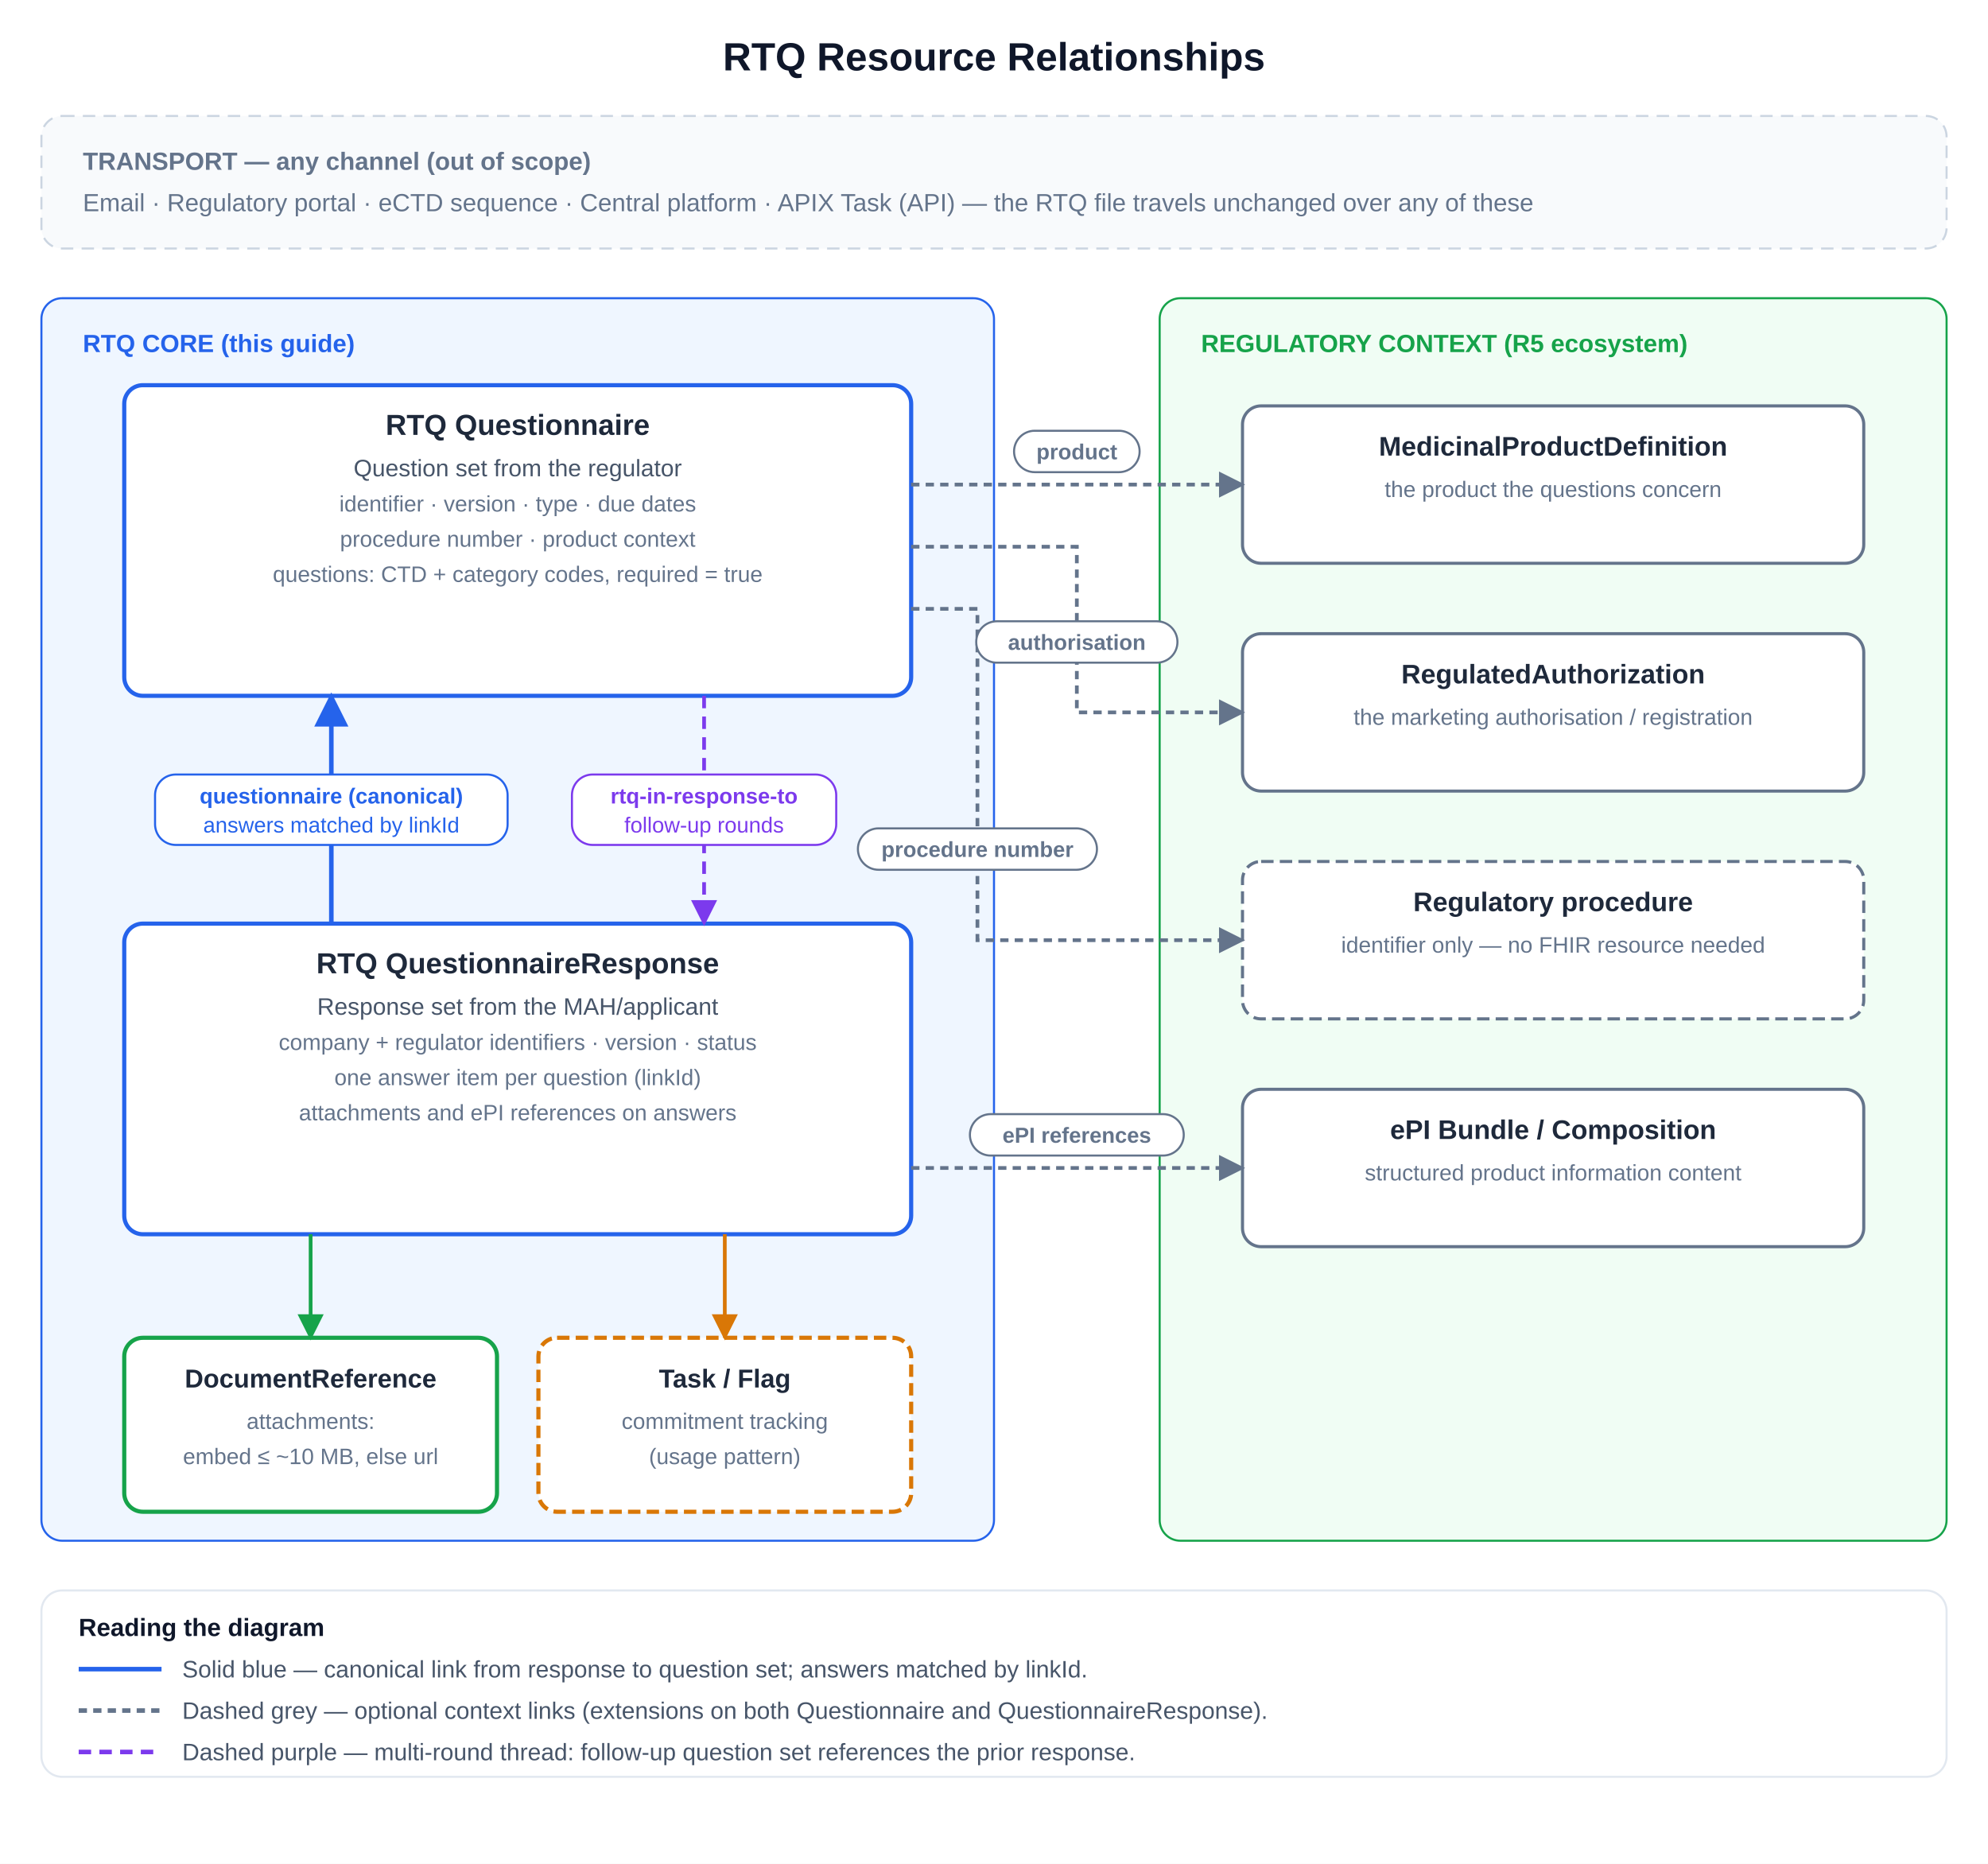
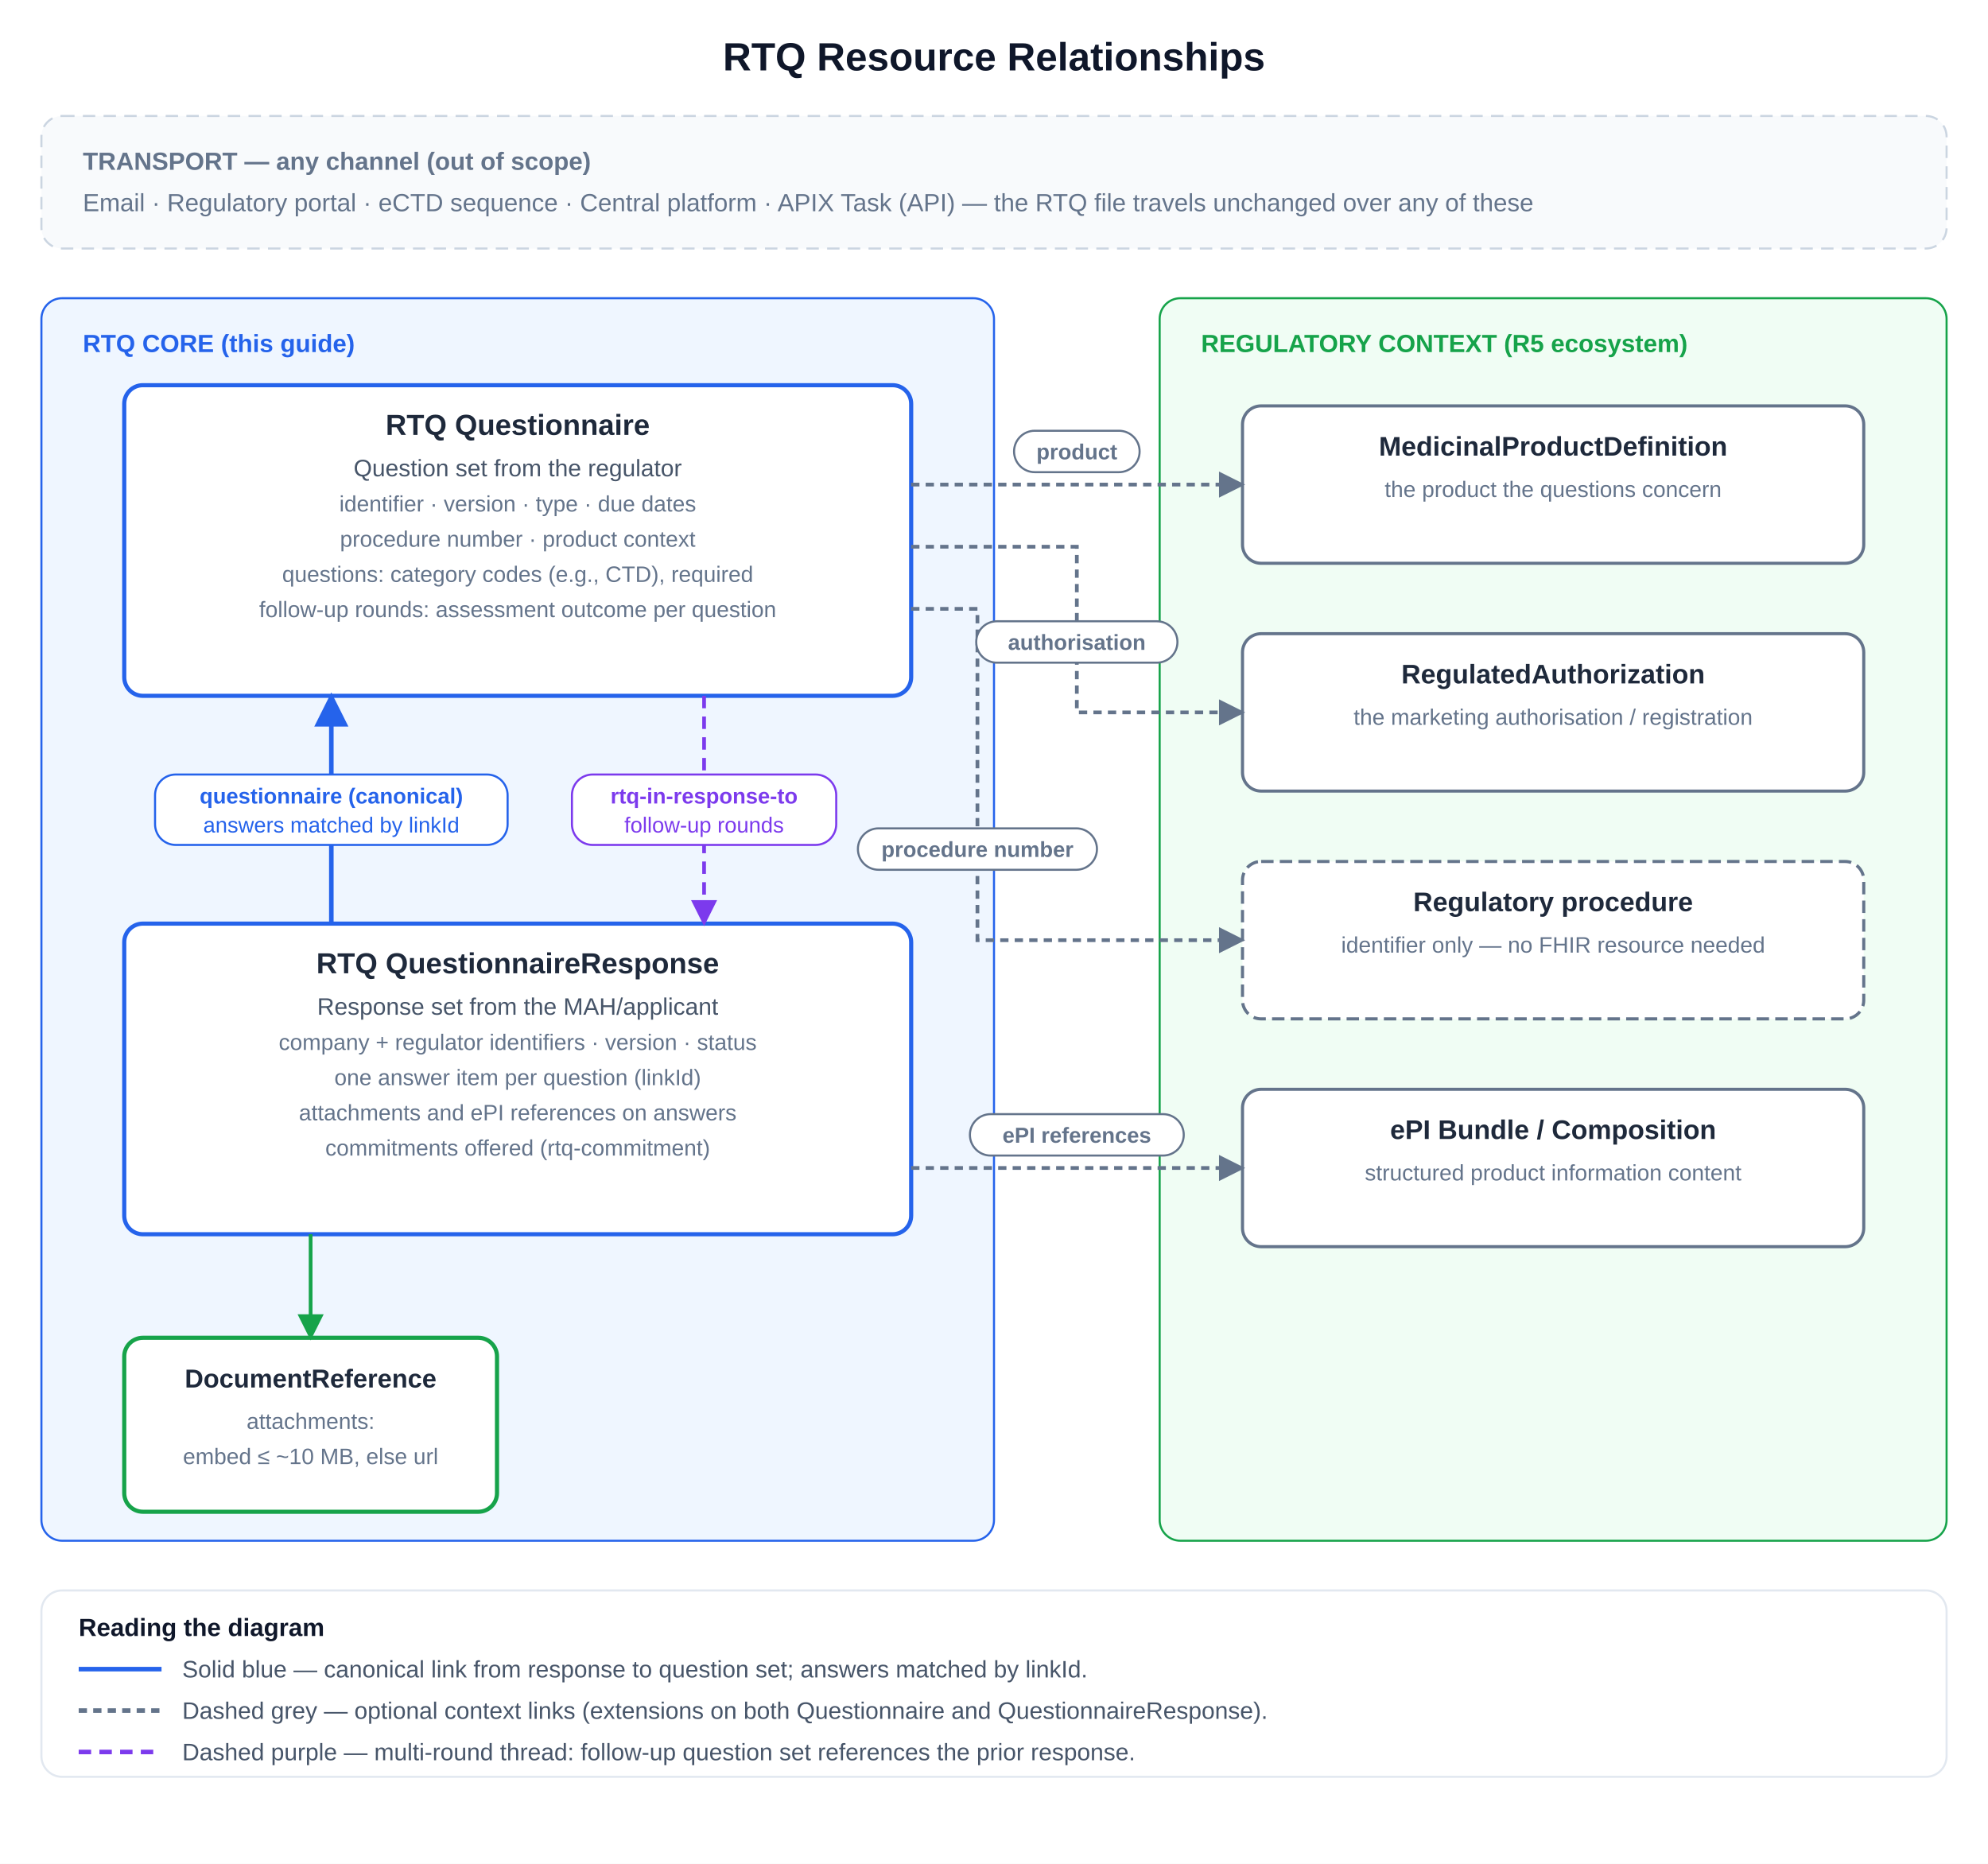
<svg xmlns="http://www.w3.org/2000/svg" viewBox="0 0 960 900" font-family="-apple-system, 'Segoe UI', Arial, sans-serif">
  <defs>
    <marker id="mGrey" viewBox="0 0 10 10" refX="9" refY="5" markerWidth="7" markerHeight="7" orient="auto-start-reverse">
      <path d="M 0 0 L 10 5 L 0 10 z" fill="#64748b" />
    </marker>
    <marker id="mBlue" viewBox="0 0 10 10" refX="9" refY="5" markerWidth="7.5" markerHeight="7.5" orient="auto-start-reverse">
      <path d="M 0 0 L 10 5 L 0 10 z" fill="#2563eb" />
    </marker>
    <marker id="mGreen" viewBox="0 0 10 10" refX="9" refY="5" markerWidth="7" markerHeight="7" orient="auto-start-reverse">
      <path d="M 0 0 L 10 5 L 0 10 z" fill="#16a34a" />
    </marker>
    <marker id="mAmber" viewBox="0 0 10 10" refX="9" refY="5" markerWidth="7" markerHeight="7" orient="auto-start-reverse">
      <path d="M 0 0 L 10 5 L 0 10 z" fill="#d97706" />
    </marker>
    <marker id="mPurple" viewBox="0 0 10 10" refX="9" refY="5" markerWidth="7" markerHeight="7" orient="auto-start-reverse">
      <path d="M 0 0 L 10 5 L 0 10 z" fill="#7c3aed" />
    </marker>
  </defs>
  <rect width="100%" height="100%" fill="#ffffff" />
  <rect x="20" y="56" width="920" height="64" rx="10" fill="#f8fafc" stroke="#cbd5e1" stroke-dasharray="6 4" />
  <text x="40" y="82" font-size="12" font-weight="700" fill="#64748b">TRANSPORT — any channel (out of scope)</text>
  <text x="40" y="102" font-size="12" fill="#64748b">Email · Regulatory portal · eCTD sequence · Central platform · APIX Task (API) — the RTQ file travels unchanged over any of these</text>
  <rect x="20" y="144" width="460" height="600" rx="10" fill="#eff6ff" stroke="#2563eb" />
  <text x="40" y="170" font-size="12" font-weight="700" fill="#2563eb">RTQ CORE (this guide)</text>
  <rect x="60" y="186" width="380" height="150" rx="9" fill="#ffffff" stroke="#2563eb" stroke-width="2" />
  <text x="250.0" y="210" text-anchor="middle" font-size="14" font-weight="700" fill="#1e293b">RTQ Questionnaire</text>
  <text x="250.0" y="230" text-anchor="middle" font-size="11.5" fill="#475569">Question set from the regulator</text>
  <text x="250.0" y="247" text-anchor="middle" font-size="10.8" fill="#64748b">identifier · version · type · due dates</text>
  <text x="250.0" y="264" text-anchor="middle" font-size="10.8" fill="#64748b">procedure number · product context</text>
-   <text x="250.0" y="281" text-anchor="middle" font-size="10.8" fill="#64748b">questions: CTD + category codes, required = true</text>
+   <text x="250.0" y="281" text-anchor="middle" font-size="10.8" fill="#64748b">questions: category codes (e.g., CTD), required</text>
+   <text x="250.0" y="298" text-anchor="middle" font-size="10.8" fill="#64748b">follow-up rounds: assessment outcome per question</text>
  <rect x="60" y="446" width="380" height="150" rx="9" fill="#ffffff" stroke="#2563eb" stroke-width="2" />
  <text x="250.0" y="470" text-anchor="middle" font-size="14" font-weight="700" fill="#1e293b">RTQ QuestionnaireResponse</text>
  <text x="250.0" y="490" text-anchor="middle" font-size="11.5" fill="#475569">Response set from the MAH/applicant</text>
  <text x="250.0" y="507" text-anchor="middle" font-size="10.8" fill="#64748b">company + regulator identifiers · version · status</text>
  <text x="250.0" y="524" text-anchor="middle" font-size="10.8" fill="#64748b">one answer item per question (linkId)</text>
  <text x="250.0" y="541" text-anchor="middle" font-size="10.8" fill="#64748b">attachments and ePI references on answers</text>
+   <text x="250.0" y="558" text-anchor="middle" font-size="10.8" fill="#64748b">commitments offered (rtq-commitment)</text>
  <rect x="60" y="646" width="180" height="84" rx="9" fill="#ffffff" stroke="#16a34a" stroke-width="2" />
  <text x="150.0" y="670" text-anchor="middle" font-size="12.5" font-weight="700" fill="#1e293b">DocumentReference</text>
  <text x="150.0" y="690" text-anchor="middle" font-size="10.8" fill="#64748b">attachments:</text>
  <text x="150.0" y="707" text-anchor="middle" font-size="10.8" fill="#64748b">embed ≤ ~10 MB, else url</text>
-   <rect x="260" y="646" width="180" height="84" rx="9" fill="#ffffff" stroke="#d97706" stroke-width="2" stroke-dasharray="6 3" />
-   <text x="350.0" y="670" text-anchor="middle" font-size="12.5" font-weight="700" fill="#1e293b">Task / Flag</text>
-   <text x="350.0" y="690" text-anchor="middle" font-size="10.8" fill="#64748b">commitment tracking</text>
-   <text x="350.0" y="707" text-anchor="middle" font-size="10.8" fill="#64748b">(usage pattern)</text>
  <rect x="560" y="144" width="380" height="600" rx="10" fill="#f0fdf4" stroke="#16a34a" />
  <text x="580" y="170" font-size="12" font-weight="700" fill="#16a34a">REGULATORY CONTEXT (R5 ecosystem)</text>
  <rect x="600" y="196" width="300" height="76" rx="9" fill="#ffffff" stroke="#64748b" stroke-width="1.5" />
  <text x="750.0" y="220" text-anchor="middle" font-size="13" font-weight="700" fill="#1e293b">MedicinalProductDefinition</text>
  <text x="750.0" y="240" text-anchor="middle" font-size="10.8" fill="#64748b">the product the questions concern</text>
  <rect x="600" y="306" width="300" height="76" rx="9" fill="#ffffff" stroke="#64748b" stroke-width="1.5" />
  <text x="750.0" y="330" text-anchor="middle" font-size="13" font-weight="700" fill="#1e293b">RegulatedAuthorization</text>
  <text x="750.0" y="350" text-anchor="middle" font-size="10.8" fill="#64748b">the marketing authorisation / registration</text>
  <rect x="600" y="416" width="300" height="76" rx="9" fill="#ffffff" stroke="#64748b" stroke-width="1.5" stroke-dasharray="6 3" />
  <text x="750.0" y="440" text-anchor="middle" font-size="13" font-weight="700" fill="#1e293b">Regulatory procedure</text>
  <text x="750.0" y="460" text-anchor="middle" font-size="10.8" fill="#64748b">identifier only — no FHIR resource needed</text>
  <rect x="600" y="526" width="300" height="76" rx="9" fill="#ffffff" stroke="#64748b" stroke-width="1.5" />
  <text x="750.0" y="550" text-anchor="middle" font-size="13" font-weight="700" fill="#1e293b">ePI Bundle / Composition</text>
  <text x="750.0" y="570" text-anchor="middle" font-size="10.8" fill="#64748b">structured product information content</text>
  <path d="M 160 446 L 160 336" fill="none" stroke="#2563eb" stroke-width="2.2" marker-end="url(#mBlue)" />
  <path d="M 340 336 L 340 446" fill="none" stroke="#7c3aed" stroke-width="1.8" stroke-dasharray="6 4" marker-end="url(#mPurple)" />
  <path d="M 150 596 L 150 646" fill="none" stroke="#16a34a" stroke-width="1.8" marker-end="url(#mGreen)" />
-   <path d="M 350 596 L 350 646" fill="none" stroke="#d97706" stroke-width="1.8" marker-end="url(#mAmber)" />
  <path d="M 440 234 L 600 234" fill="none" stroke="#64748b" stroke-width="1.8" stroke-dasharray="4 3" marker-end="url(#mGrey)" />
  <path d="M 440 264 L 520 264 L 520 344 L 600 344" fill="none" stroke="#64748b" stroke-width="1.8" stroke-dasharray="4 3" marker-end="url(#mGrey)" />
  <path d="M 440 294 L 472 294 L 472 454 L 600 454" fill="none" stroke="#64748b" stroke-width="1.8" stroke-dasharray="4 3" marker-end="url(#mGrey)" />
  <path d="M 440 564 L 600 564" fill="none" stroke="#64748b" stroke-width="1.8" stroke-dasharray="4 3" marker-end="url(#mGrey)" />
  <text x="480.0" y="34" text-anchor="middle" font-size="19" font-weight="700" fill="#0f172a">RTQ Resource Relationships</text>
  <rect x="74.875" y="374.0" width="170.25" height="34" rx="10" fill="#ffffff" stroke="#2563eb" stroke-width="1" />
  <text x="160" y="388" text-anchor="middle" font-size="10.5" font-weight="600" fill="#2563eb">questionnaire (canonical)</text>
  <text x="160" y="402" text-anchor="middle" font-size="10.5" fill="#2563eb">answers matched by linkId</text>
  <rect x="276.19" y="374.0" width="127.62" height="34" rx="10" fill="#ffffff" stroke="#7c3aed" stroke-width="1" />
  <text x="340" y="388" text-anchor="middle" font-size="10.5" font-weight="600" fill="#7c3aed">rtq-in-response-to</text>
  <text x="340" y="402" text-anchor="middle" font-size="10.5" fill="#7c3aed">follow-up rounds</text>
  <rect x="489.685" y="208.0" width="60.63" height="20" rx="10" fill="#ffffff" stroke="#64748b" stroke-width="1" />
  <text x="520" y="221.8" text-anchor="middle" font-size="10.5" font-weight="600" fill="#64748b">product</text>
  <rect x="471.415" y="300.0" width="97.17" height="20" rx="10" fill="#ffffff" stroke="#64748b" stroke-width="1" />
  <text x="520" y="313.8" text-anchor="middle" font-size="10.5" font-weight="600" fill="#64748b">authorisation</text>
  <rect x="414.28" y="400.0" width="115.44" height="20" rx="10" fill="#ffffff" stroke="#64748b" stroke-width="1" />
  <text x="472" y="413.8" text-anchor="middle" font-size="10.5" font-weight="600" fill="#64748b">procedure number</text>
  <rect x="468.37" y="538.0" width="103.26" height="20" rx="10" fill="#ffffff" stroke="#64748b" stroke-width="1" />
  <text x="520" y="551.8" text-anchor="middle" font-size="10.5" font-weight="600" fill="#64748b">ePI references</text>
  <rect x="20" y="768" width="920" height="90" rx="10" fill="#ffffff" stroke="#e2e8f0" />
  <text x="38" y="790" font-size="12" font-weight="700" fill="#0f172a">Reading the diagram</text>
  <line x1="38" y1="806" x2="78" y2="806" stroke="#2563eb" stroke-width="2.2" />
  <text x="88" y="810" font-size="11.5" fill="#475569">Solid blue — canonical link from response to question set; answers matched by linkId.</text>
  <line x1="38" y1="826" x2="78" y2="826" stroke="#64748b" stroke-width="2.2" stroke-dasharray="4 3" />
  <text x="88" y="830" font-size="11.5" fill="#475569">Dashed grey — optional context links (extensions on both Questionnaire and QuestionnaireResponse).</text>
  <line x1="38" y1="846" x2="78" y2="846" stroke="#7c3aed" stroke-width="2.2" stroke-dasharray="6 4" />
  <text x="88" y="850" font-size="11.5" fill="#475569">Dashed purple — multi-round thread: follow-up question set references the prior response.</text>
</svg>
